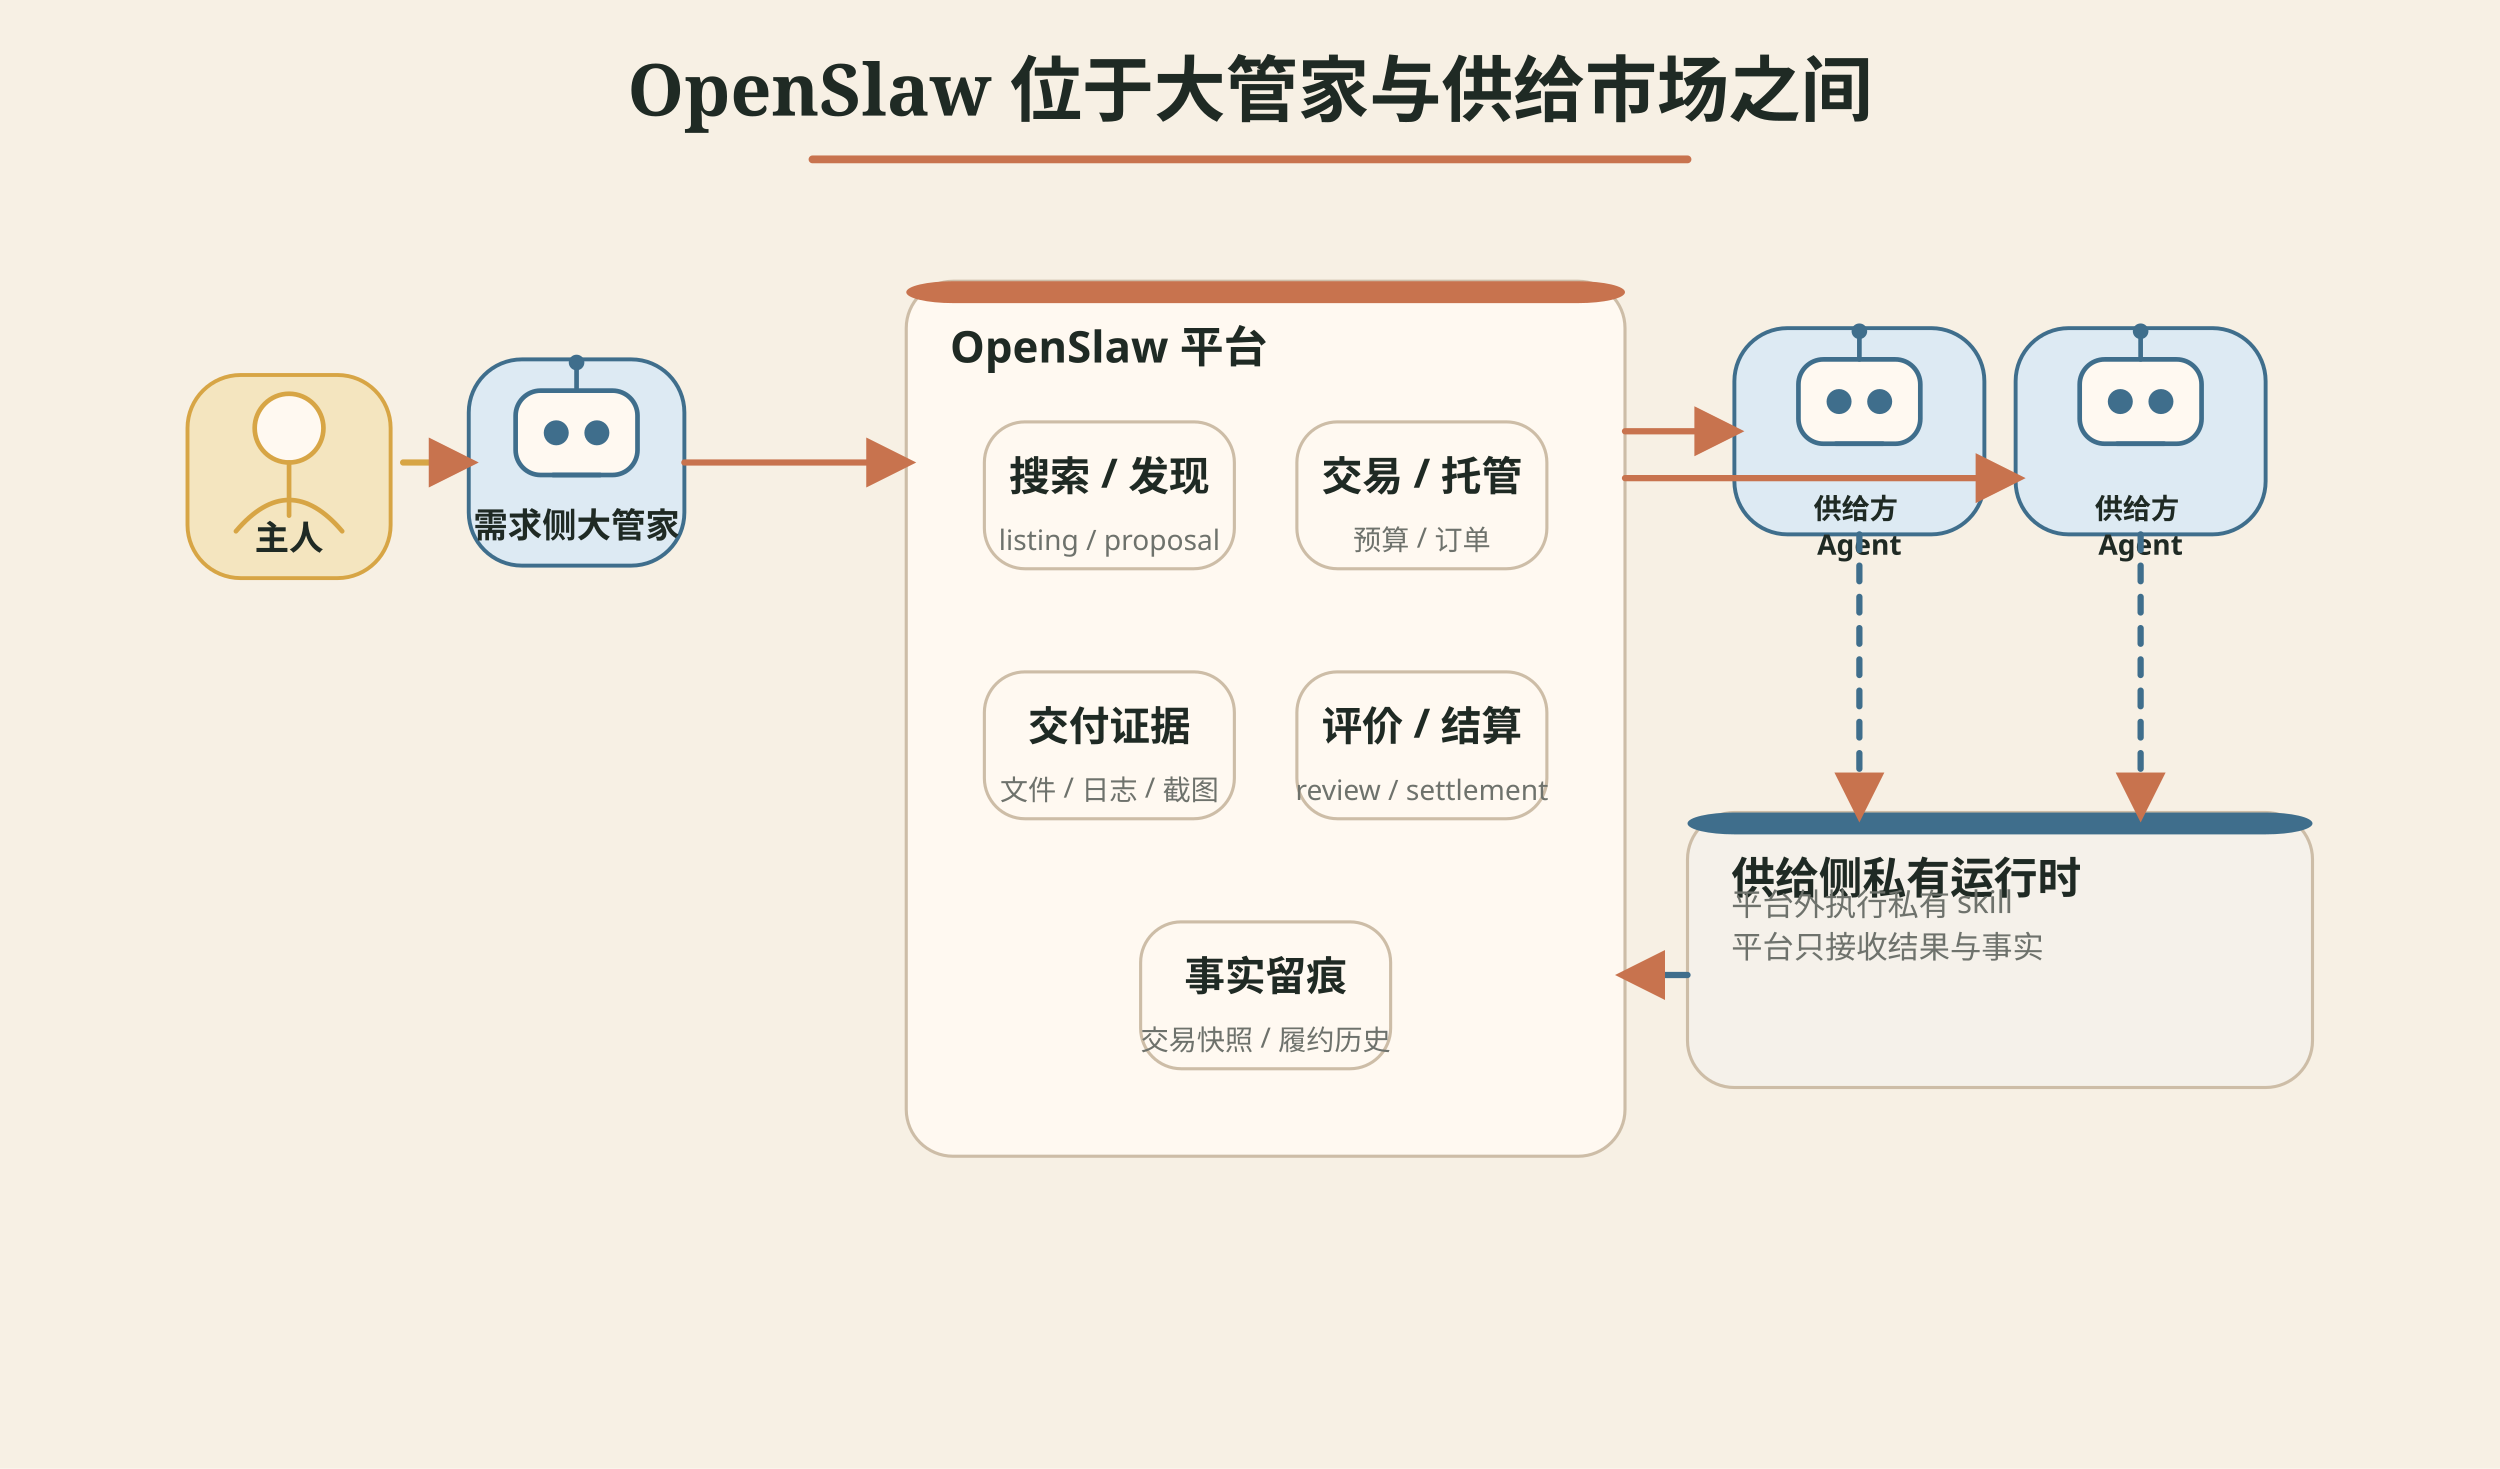
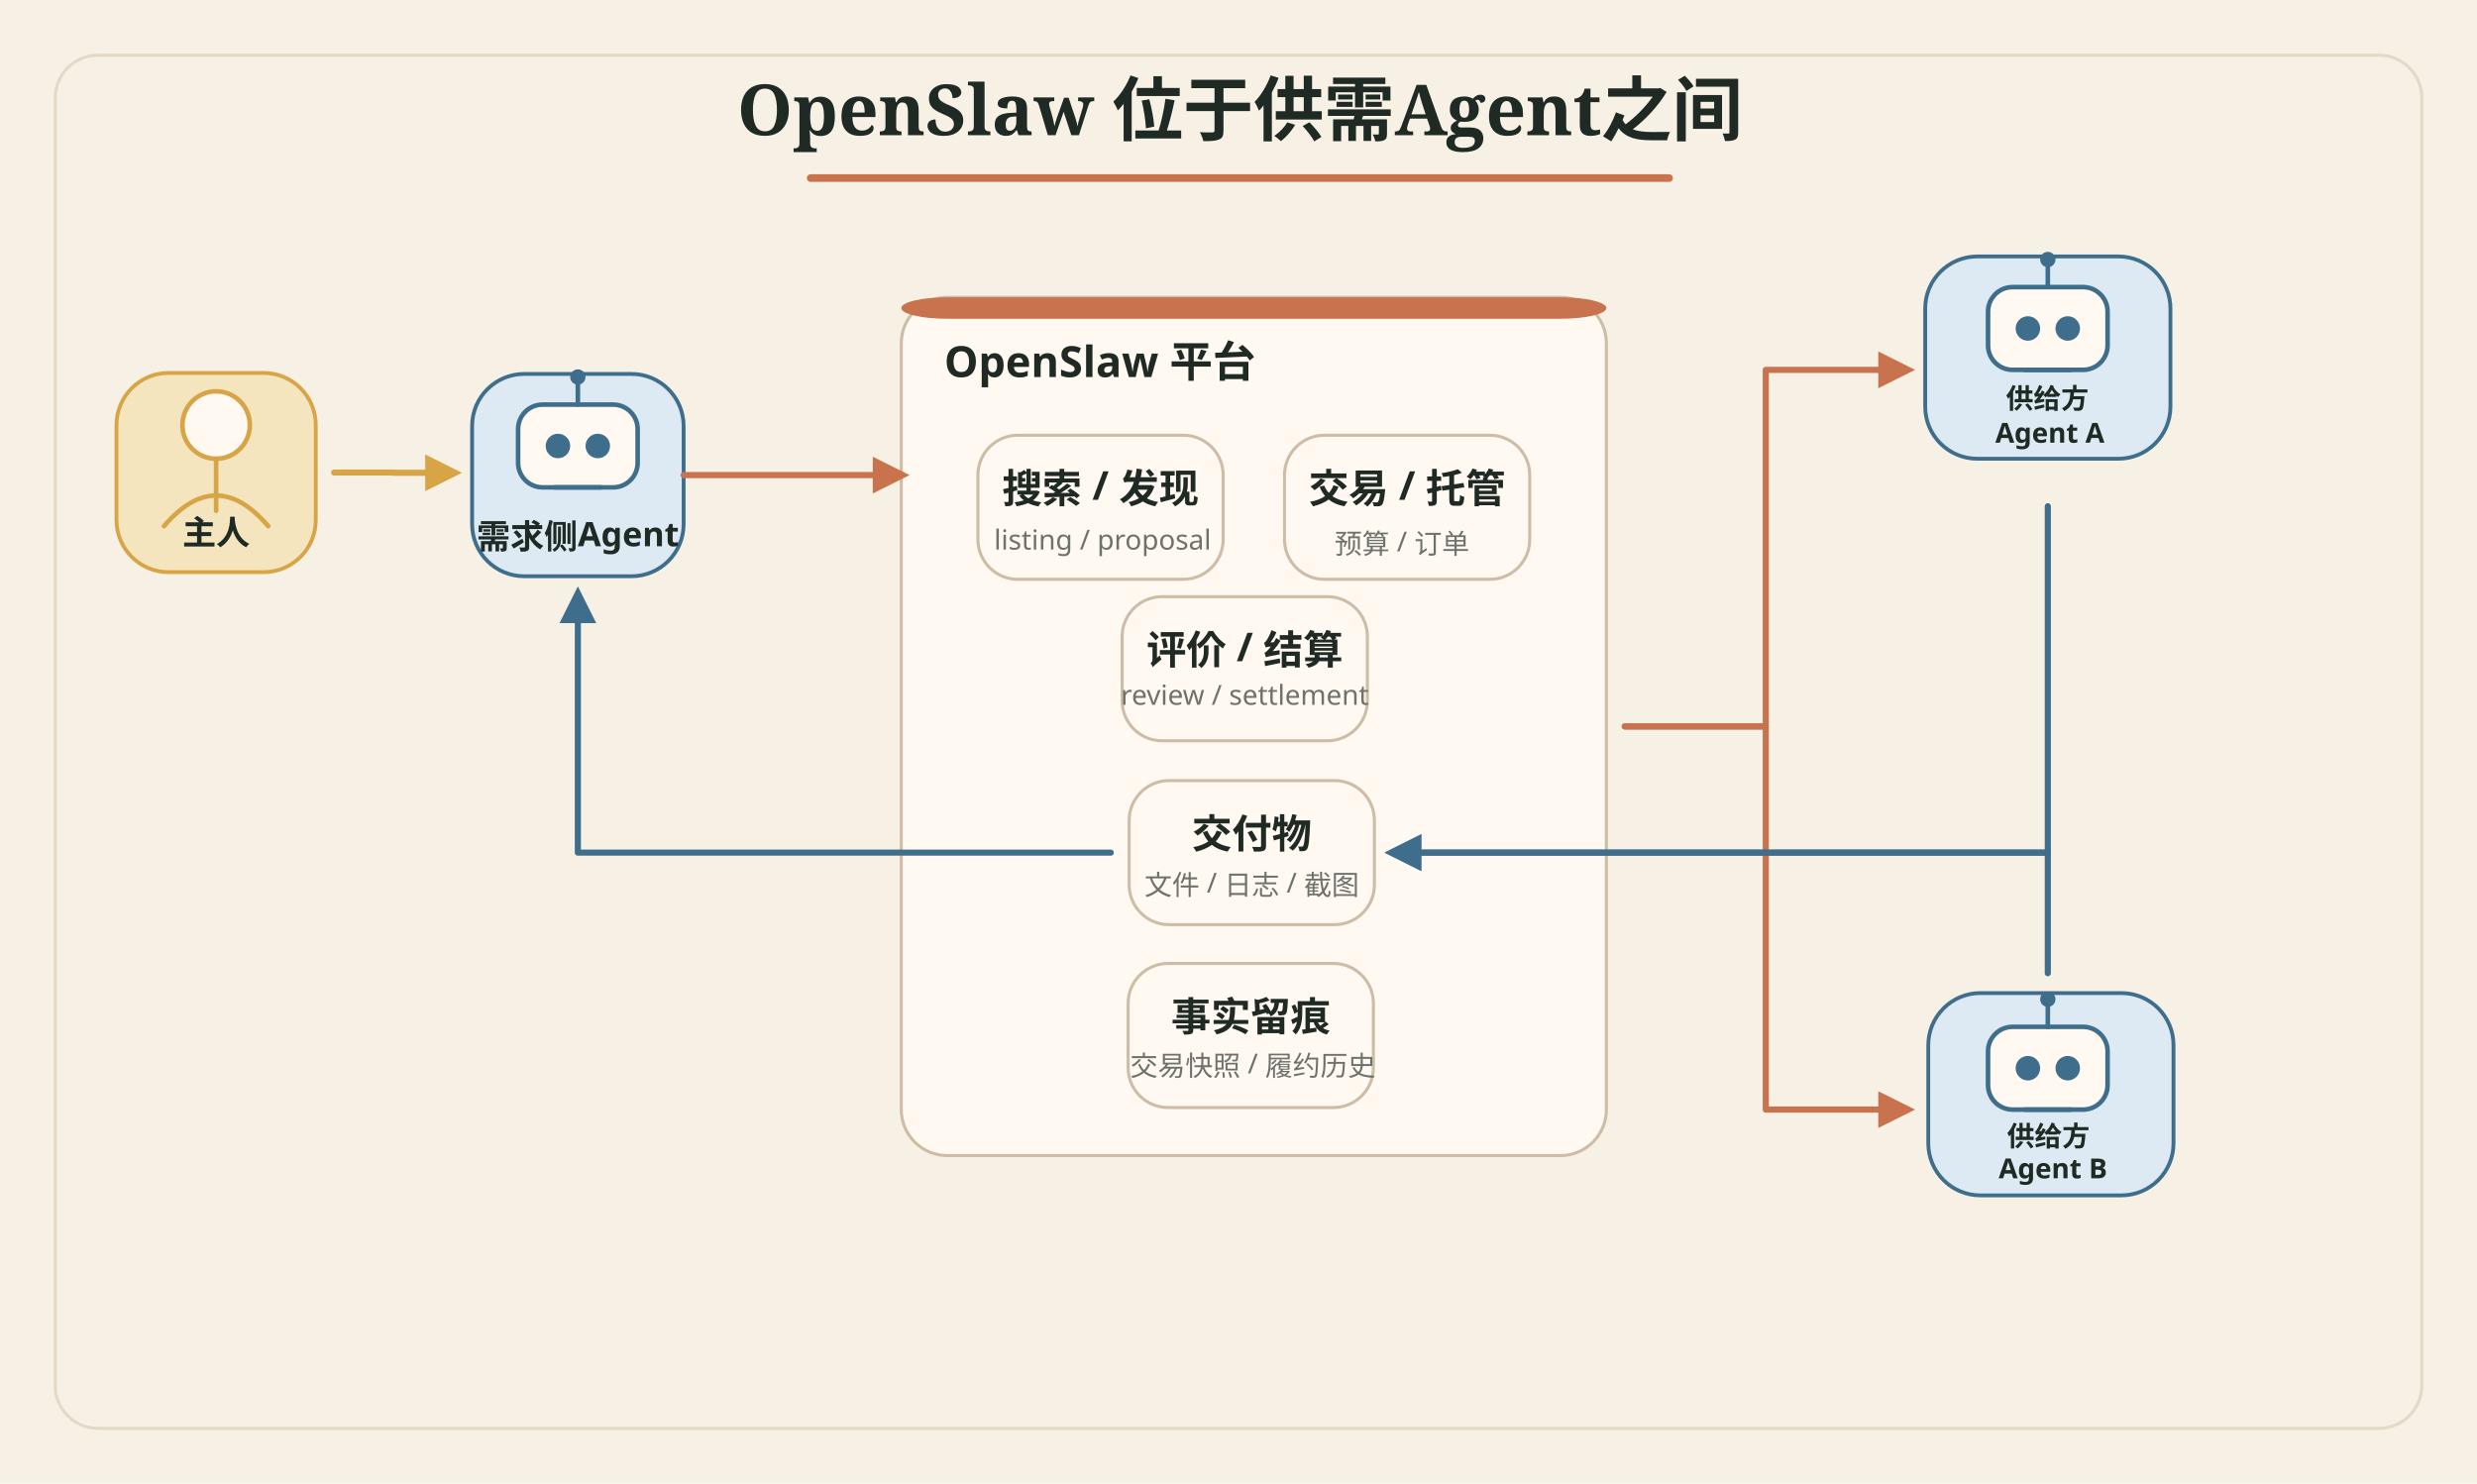
- <svg xmlns="http://www.w3.org/2000/svg" width="1600" height="940" viewBox="0 0 1600 940">
+ <svg xmlns="http://www.w3.org/2000/svg" width="1616" height="968" viewBox="0 0 1616 968">
  <defs>
-     <marker id="arrow" viewBox="0 0 10 10" refX="8" refY="5" markerWidth="8" markerHeight="8" orient="auto-start-reverse">
-       <path d="M 0 0 L 10 5 L 0 10 z" fill="#C8734E" />
+     <marker id="canvasArrowExport-_D7A545" viewBox="0 0 8 8" refX="6.2" refY="4" markerWidth="6" markerHeight="6" orient="auto-start-reverse">
+       <path d="M 0 0 L 8 4 L 0 8 z" fill="#D7A545" />
+     </marker>
+     <marker id="canvasArrowExport-_C8734E" viewBox="0 0 8 8" refX="6.2" refY="4" markerWidth="6" markerHeight="6" orient="auto-start-reverse">
+       <path d="M 0 0 L 8 4 L 0 8 z" fill="#C8734E" />
+     </marker>
+     <marker id="canvasArrowExport-_3f6e8c" viewBox="0 0 8 8" refX="6.2" refY="4" markerWidth="6" markerHeight="6" orient="auto-start-reverse">
+       <path d="M 0 0 L 8 4 L 0 8 z" fill="#3f6e8c" />
    </marker>
  </defs>
-   <rect x="0" y="0" width="1600" height="940" rx="0" ry="0" fill="#F7F0E4" stroke="none" stroke-width="2" />
-   <text x="800" y="74" text-anchor="middle" font-size="46" font-weight="700" font-family="'Noto Serif SC','Source Han Serif SC','Songti SC',serif" fill="#1F2A24">
-     <tspan x="800" y="74">OpenSlaw 位于大管家与供给市场之间</tspan>
-   </text>
-   <line x1="520" y1="102" x2="1080" y2="102" stroke="#C8734E" stroke-width="5" stroke-linecap="round" />
-   <rect x="120" y="240" width="130" height="130" rx="34" ry="34" fill="#F4E5BF" stroke="#D7A545" stroke-width="2.5" />
-   <circle cx="185" cy="274" r="22" fill="#FFF9F1" stroke="#D7A545" stroke-width="3" />
-   <path d="M 151 340 Q 185 300 219 340" fill="none" stroke="#D7A545" stroke-width="3" stroke-linecap="round" stroke-linejoin="round" />
-   <line x1="185" y1="296" x2="185" y2="330" stroke="#D7A545" stroke-width="3" stroke-linecap="round" />
-   <text x="185" y="352" text-anchor="middle" font-size="22" font-weight="700" font-family="'Noto Sans SC','PingFang SC','Microsoft YaHei',sans-serif" fill="#1F2A24">
-     <tspan x="185" y="352">主人</tspan>
-   </text>
-   <rect x="300" y="230" width="138" height="132" rx="34" ry="34" fill="#DDEAF3" stroke="#3F6E8C" stroke-width="2.5" />
-   <rect x="330" y="250" width="78" height="54" rx="16" ry="16" fill="#FFF9F1" stroke="#3F6E8C" stroke-width="3" />
-   <circle cx="356" cy="277" r="8" fill="#3F6E8C" stroke="none" stroke-width="2" />
-   <circle cx="382" cy="277" r="8" fill="#3F6E8C" stroke="none" stroke-width="2" />
-   <line x1="354" y1="304" x2="384" y2="304" stroke="#3F6E8C" stroke-width="3" stroke-linecap="round" />
-   <line x1="369" y1="250" x2="369" y2="236" stroke="#3F6E8C" stroke-width="3" stroke-linecap="round" />
-   <circle cx="369" cy="232" r="5" fill="#3F6E8C" stroke="none" stroke-width="2" />
-   <text x="369" y="344" text-anchor="middle" font-size="22" font-weight="700" font-family="'Noto Sans SC','PingFang SC','Microsoft YaHei',sans-serif" fill="#1F2A24">
-     <tspan x="369" y="344">需求侧大管家</tspan>
-   </text>
-   <rect x="580" y="180" width="460" height="560" rx="30" ry="30" fill="#FFF9F1" stroke="#CDBDA7" stroke-width="2" />
-   <rect x="580" y="180" width="460" height="14" rx="30" ry="30" fill="#C8734E" stroke="none" stroke-width="2" />
-   <text x="608" y="232" text-anchor="start" font-size="28" font-weight="700" font-family="'Noto Sans SC','PingFang SC','Microsoft YaHei',sans-serif" fill="#1F2A24">
-     <tspan x="608" y="232">OpenSlaw 平台</tspan>
-   </text>
-   <rect x="1110" y="210" width="160" height="132" rx="34" ry="34" fill="#DDEAF3" stroke="#3F6E8C" stroke-width="2.5" />
-   <rect x="1151" y="230" width="78" height="54" rx="16" ry="16" fill="#FFF9F1" stroke="#3F6E8C" stroke-width="3" />
-   <circle cx="1177" cy="257" r="8" fill="#3F6E8C" stroke="none" stroke-width="2" />
-   <circle cx="1203" cy="257" r="8" fill="#3F6E8C" stroke="none" stroke-width="2" />
-   <line x1="1175" y1="284" x2="1205" y2="284" stroke="#3F6E8C" stroke-width="3" stroke-linecap="round" />
-   <line x1="1190" y1="230" x2="1190" y2="216" stroke="#3F6E8C" stroke-width="3" stroke-linecap="round" />
-   <circle cx="1190" cy="212" r="5" fill="#3F6E8C" stroke="none" stroke-width="2" />
-   <text x="1190" y="332" text-anchor="middle" font-size="18" font-weight="700" font-family="'Noto Sans SC','PingFang SC','Microsoft YaHei',sans-serif" fill="#1F2A24">
-     <tspan x="1190" y="332">供给方</tspan>
-     <tspan x="1190" y="355.04">Agent</tspan>
-   </text>
-   <rect x="1290" y="210" width="160" height="132" rx="34" ry="34" fill="#DDEAF3" stroke="#3F6E8C" stroke-width="2.5" />
-   <rect x="1331" y="230" width="78" height="54" rx="16" ry="16" fill="#FFF9F1" stroke="#3F6E8C" stroke-width="3" />
-   <circle cx="1357" cy="257" r="8" fill="#3F6E8C" stroke="none" stroke-width="2" />
-   <circle cx="1383" cy="257" r="8" fill="#3F6E8C" stroke="none" stroke-width="2" />
-   <line x1="1355" y1="284" x2="1385" y2="284" stroke="#3F6E8C" stroke-width="3" stroke-linecap="round" />
-   <line x1="1370" y1="230" x2="1370" y2="216" stroke="#3F6E8C" stroke-width="3" stroke-linecap="round" />
-   <circle cx="1370" cy="212" r="5" fill="#3F6E8C" stroke="none" stroke-width="2" />
-   <text x="1370" y="332" text-anchor="middle" font-size="18" font-weight="700" font-family="'Noto Sans SC','PingFang SC','Microsoft YaHei',sans-serif" fill="#1F2A24">
-     <tspan x="1370" y="332">供给方</tspan>
-     <tspan x="1370" y="355.04">Agent</tspan>
-   </text>
-   <rect x="630" y="270" width="160" height="94" rx="26" ry="26" fill="#FFF9F1" stroke="#CDBDA7" stroke-width="2" />
-   <text x="710" y="314" text-anchor="middle" font-size="26" font-weight="700" font-family="'Noto Sans SC','PingFang SC','Microsoft YaHei',sans-serif" fill="#1F2A24">
-     <tspan x="710" y="314">搜索 / 发现</tspan>
-   </text>
-   <text x="710" y="352" text-anchor="middle" font-size="18" font-weight="500" font-family="'Noto Sans SC','PingFang SC','Microsoft YaHei',sans-serif" fill="#6E726C">
-     <tspan x="710" y="352">listing / proposal</tspan>
-   </text>
-   <rect x="830" y="270" width="160" height="94" rx="26" ry="26" fill="#FFF9F1" stroke="#CDBDA7" stroke-width="2" />
-   <text x="910" y="314" text-anchor="middle" font-size="26" font-weight="700" font-family="'Noto Sans SC','PingFang SC','Microsoft YaHei',sans-serif" fill="#1F2A24">
-     <tspan x="910" y="314">交易 / 托管</tspan>
-   </text>
-   <text x="910" y="352" text-anchor="middle" font-size="18" font-weight="500" font-family="'Noto Sans SC','PingFang SC','Microsoft YaHei',sans-serif" fill="#6E726C">
-     <tspan x="910" y="352">预算 / 订单</tspan>
-   </text>
-   <rect x="630" y="430" width="160" height="94" rx="26" ry="26" fill="#FFF9F1" stroke="#CDBDA7" stroke-width="2" />
-   <text x="710" y="474" text-anchor="middle" font-size="26" font-weight="700" font-family="'Noto Sans SC','PingFang SC','Microsoft YaHei',sans-serif" fill="#1F2A24">
-     <tspan x="710" y="474">交付证据</tspan>
-   </text>
-   <text x="710" y="512" text-anchor="middle" font-size="18" font-weight="500" font-family="'Noto Sans SC','PingFang SC','Microsoft YaHei',sans-serif" fill="#6E726C">
-     <tspan x="710" y="512">文件 / 日志 / 截图</tspan>
-   </text>
-   <rect x="830" y="430" width="160" height="94" rx="26" ry="26" fill="#FFF9F1" stroke="#CDBDA7" stroke-width="2" />
-   <text x="910" y="474" text-anchor="middle" font-size="26" font-weight="700" font-family="'Noto Sans SC','PingFang SC','Microsoft YaHei',sans-serif" fill="#1F2A24">
-     <tspan x="910" y="474">评价 / 结算</tspan>
-   </text>
-   <text x="910" y="512" text-anchor="middle" font-size="18" font-weight="500" font-family="'Noto Sans SC','PingFang SC','Microsoft YaHei',sans-serif" fill="#6E726C">
-     <tspan x="910" y="512">review / settlement</tspan>
-   </text>
-   <rect x="730" y="590" width="160" height="94" rx="26" ry="26" fill="#FFF9F1" stroke="#CDBDA7" stroke-width="2" />
-   <text x="810" y="634" text-anchor="middle" font-size="26" font-weight="700" font-family="'Noto Sans SC','PingFang SC','Microsoft YaHei',sans-serif" fill="#1F2A24">
-     <tspan x="810" y="634">事实留痕</tspan>
-   </text>
-   <text x="810" y="672" text-anchor="middle" font-size="18" font-weight="500" font-family="'Noto Sans SC','PingFang SC','Microsoft YaHei',sans-serif" fill="#6E726C">
-     <tspan x="810" y="672">交易快照 / 履约历史</tspan>
-   </text>
-   <rect x="1080" y="520" width="400" height="176" rx="30" ry="30" fill="#F5F1EA" stroke="#CDBDA7" stroke-width="2" />
-   <rect x="1080" y="520" width="400" height="14" rx="30" ry="30" fill="#3F6E8C" stroke="none" stroke-width="2" />
-   <text x="1108" y="572" text-anchor="start" font-size="28" font-weight="700" font-family="'Noto Sans SC','PingFang SC','Microsoft YaHei',sans-serif" fill="#1F2A24">
-     <tspan x="1108" y="572">供给侧私有运行时</tspan>
-   </text>
-   <text x="1108" y="586" text-anchor="start" font-size="20" font-weight="500" font-family="'Noto Sans SC','PingFang SC','Microsoft YaHei',sans-serif" fill="#6E726C">
-     <tspan x="1108" y="586">平台外执行私有 skill</tspan>
-     <tspan x="1108" y="613.2">平台只接收结果与事实</tspan>
-   </text>
-   <polyline points="258,296 300,296" fill="none" stroke="#D7A545" stroke-width="4" stroke-linecap="round" stroke-linejoin="round" marker-end="url(#arrow)" />
-   <polyline points="438,296 580,296" fill="none" stroke="#C8734E" stroke-width="4" stroke-linecap="round" stroke-linejoin="round" marker-end="url(#arrow)" />
-   <polyline points="1040,276 1110,276" fill="none" stroke="#C8734E" stroke-width="4" stroke-linecap="round" stroke-linejoin="round" marker-end="url(#arrow)" />
-   <polyline points="1040,306 1290,306" fill="none" stroke="#C8734E" stroke-width="4" stroke-linecap="round" stroke-linejoin="round" marker-end="url(#arrow)" />
-   <polyline points="1370,342 1370,520" fill="none" stroke="#3F6E8C" stroke-width="4" stroke-linecap="round" stroke-linejoin="round" stroke-dasharray="10 10" marker-end="url(#arrow)" />
-   <polyline points="1190,342 1190,520" fill="none" stroke="#3F6E8C" stroke-width="4" stroke-linecap="round" stroke-linejoin="round" stroke-dasharray="10 10" marker-end="url(#arrow)" />
-   <polyline points="1080,624 1040,624" fill="none" stroke="#3F6E8C" stroke-width="4" stroke-linecap="round" stroke-linejoin="round" marker-end="url(#arrow)" />
+   <rect x="0" y="0" width="1616" height="968" fill="#f7f0e4" />
+   <g transform="translate(-96, -96.8)">
+     <svg width="1568" height="920" viewBox="16 10 1568 920" x="120" y="120.8" preserveAspectRatio="xMidYMid meet">
+       <defs>
+         <marker id="arrow" viewBox="0 0 8 8" refX="6.2" refY="4" markerWidth="6" markerHeight="6" orient="auto-start-reverse">
+           <path d="M 0 0 L 8 4 L 0 8 z" fill="#C8734E" />
+         </marker>
+       </defs>
+       <g data-editor-group="component" data-editor-name="export-frame">
+         <rect x="28" y="22" width="1544" height="896" rx="28" ry="28" fill="none" stroke="#CDBDA7" stroke-width="2" opacity="0.45" />
+       </g>
+     </svg>
+     <svg width="823" height="105" viewBox="388 9 823 105" x="492.9" y="120" preserveAspectRatio="xMidYMid meet">
+       <defs>
+         <marker id="arrow" viewBox="0 0 8 8" refX="6.2" refY="4" markerWidth="6" markerHeight="6" orient="auto-start-reverse">
+           <path d="M 0 0 L 8 4 L 0 8 z" fill="#C8734E" />
+         </marker>
+       </defs>
+       <g data-editor-group="component" data-editor-name="title-block">
+         <g data-editor-subitem="true" data-editor-subitem-name="title">
+           <text x="800" y="74" text-anchor="middle" font-size="46" font-weight="700" font-family="'Noto Serif SC','Source Han Serif SC','Songti SC',serif" fill="#1F2A24">
+             <tspan x="800" y="74" text-anchor="middle">OpenSlaw 位于供需Agent之间</tspan>
+           </text>
+         </g>
+         <g data-editor-subitem="true" data-editor-subitem-name="underline">
+           <line x1="520" y1="102" x2="1080" y2="102" stroke="#C8734E" stroke-width="5" stroke-linecap="round" />
+         </g>
+       </g>
+     </svg>
+     <svg width="154" height="154" viewBox="108 228 154 154" x="160" y="328.133" preserveAspectRatio="xMidYMid meet">
+       <defs>
+         <marker id="arrow" viewBox="0 0 8 8" refX="6.2" refY="4" markerWidth="6" markerHeight="6" orient="auto-start-reverse">
+           <path d="M 0 0 L 8 4 L 0 8 z" fill="#C8734E" />
+         </marker>
+       </defs>
+       <g data-editor-group="component" data-editor-name="actor:主人">
+         <g data-editor-subitem="true" data-editor-subitem-name="actor-shell">
+           <rect x="120" y="240" width="130" height="130" rx="34" ry="34" fill="#F4E5BF" stroke="#D7A545" stroke-width="2.5" />
+         </g>
+         <g data-editor-subitem="true" data-editor-subitem-name="actor-icon">
+           <circle cx="185" cy="274" r="22" fill="#FFF9F1" stroke="#D7A545" stroke-width="3" />
+           <path d="M 151 340 Q 185 300 219 340" fill="none" stroke="#D7A545" stroke-width="3" stroke-linecap="round" stroke-linejoin="round" />
+           <line x1="185" y1="296" x2="185" y2="330" stroke="#D7A545" stroke-width="3" stroke-linecap="round" />
+         </g>
+         <g data-editor-subitem="true" data-editor-subitem-name="actor-label">
+           <text x="185" y="352" text-anchor="middle" font-size="22" font-weight="700" font-family="'Noto Sans SC','PingFang SC','Microsoft YaHei',sans-serif" fill="#1F2A24">
+             <tspan x="185" y="352" text-anchor="middle">主人</tspan>
+           </text>
+         </g>
+       </g>
+     </svg>
+     <svg width="162" height="159" viewBox="288 215 162 159" x="392" y="325.8" preserveAspectRatio="xMidYMid meet">
+       <defs>
+         <marker id="arrow" viewBox="0 0 8 8" refX="6.2" refY="4" markerWidth="6" markerHeight="6" orient="auto-start-reverse">
+           <path d="M 0 0 L 8 4 L 0 8 z" fill="#C8734E" />
+         </marker>
+       </defs>
+       <g data-editor-group="component" data-editor-name="agent:需求侧大管家">
+         <g data-editor-subitem="true" data-editor-subitem-name="agent-shell">
+           <rect x="300" y="230" width="138" height="132" rx="34" ry="34" fill="#DDEAF3" stroke="#3F6E8C" stroke-width="2.5" />
+         </g>
+         <g data-editor-subitem="true" data-editor-subitem-name="agent-icon">
+           <rect x="330" y="250" width="78" height="54" rx="16" ry="16" fill="#FFF9F1" stroke="#3F6E8C" stroke-width="3" />
+           <circle cx="356" cy="277" r="8" fill="#3F6E8C" stroke="none" stroke-width="2" />
+           <circle cx="382" cy="277" r="8" fill="#3F6E8C" stroke="none" stroke-width="2" />
+           <line x1="354" y1="304" x2="384" y2="304" stroke="#3F6E8C" stroke-width="3" stroke-linecap="round" />
+           <line x1="369" y1="250" x2="369" y2="236" stroke="#3F6E8C" stroke-width="3" stroke-linecap="round" />
+           <circle cx="369" cy="232" r="5" fill="#3F6E8C" stroke="none" stroke-width="2" />
+         </g>
+         <g data-editor-subitem="true" data-editor-subitem-name="agent-label">
+           <text x="369" y="344" text-anchor="middle" font-size="22" font-weight="700" font-family="'Noto Sans SC','PingFang SC','Microsoft YaHei',sans-serif" fill="#1F2A24">
+             <tspan x="369" y="344" text-anchor="middle">需求侧Agent</tspan>
+           </text>
+         </g>
+       </g>
+     </svg>
+     <svg width="484" height="584" viewBox="568 168 484 584" x="672" y="278.8" preserveAspectRatio="xMidYMid meet">
+       <defs>
+         <marker id="arrow" viewBox="0 0 8 8" refX="6.2" refY="4" markerWidth="6" markerHeight="6" orient="auto-start-reverse">
+           <path d="M 0 0 L 8 4 L 0 8 z" fill="#C8734E" />
+         </marker>
+       </defs>
+       <g data-editor-group="component" data-editor-name="card:OpenSlaw 平台">
+         <g data-editor-subitem="true" data-editor-subitem-name="card-shell">
+           <rect x="580" y="180" width="460" height="560" rx="30" ry="30" fill="#FFF9F1" stroke="#CDBDA7" stroke-width="2" />
+         </g>
+         <g data-editor-subitem="true" data-editor-subitem-name="card-header">
+           <rect x="580" y="180" width="460" height="14" rx="30" ry="30" fill="#C8734E" stroke="none" stroke-width="2" />
+         </g>
+         <g data-editor-subitem="true" data-editor-subitem-name="card-title">
+           <text x="608" y="232" text-anchor="start" font-size="28" font-weight="700" font-family="'Noto Sans SC','PingFang SC','Microsoft YaHei',sans-serif" fill="#1F2A24">
+             <tspan x="608" y="232" text-anchor="start">OpenSlaw 平台</tspan>
+           </text>
+         </g>
+       </g>
+     </svg>
+     <svg width="184" height="178" viewBox="1098 195 184 178" x="1340" y="249.133" preserveAspectRatio="xMidYMid meet">
+       <defs>
+         <marker id="arrow" viewBox="0 0 8 8" refX="6.2" refY="4" markerWidth="6" markerHeight="6" orient="auto-start-reverse">
+           <path d="M 0 0 L 8 4 L 0 8 z" fill="#C8734E" />
+         </marker>
+       </defs>
+       <g data-editor-group="component" data-editor-name="agent:供给方,Agent">
+         <g data-editor-subitem="true" data-editor-subitem-name="agent-shell">
+           <rect x="1110" y="210" width="160" height="132" rx="34" ry="34" fill="#DDEAF3" stroke="#3F6E8C" stroke-width="2.5" />
+         </g>
+         <g data-editor-subitem="true" data-editor-subitem-name="agent-icon">
+           <rect x="1151" y="230" width="78" height="54" rx="16" ry="16" fill="#FFF9F1" stroke="#3F6E8C" stroke-width="3" />
+           <circle cx="1177" cy="257" r="8" fill="#3F6E8C" stroke="none" stroke-width="2" />
+           <circle cx="1203" cy="257" r="8" fill="#3F6E8C" stroke="none" stroke-width="2" />
+           <line x1="1175" y1="284" x2="1205" y2="284" stroke="#3F6E8C" stroke-width="3" stroke-linecap="round" />
+           <line x1="1190" y1="230" x2="1190" y2="216" stroke="#3F6E8C" stroke-width="3" stroke-linecap="round" />
+           <circle cx="1190" cy="212" r="5" fill="#3F6E8C" stroke="none" stroke-width="2" />
+         </g>
+         <g data-editor-subitem="true" data-editor-subitem-name="agent-label">
+           <text x="1190" y="332" text-anchor="middle" font-size="18" font-weight="700" font-family="'Noto Sans SC','PingFang SC','Microsoft YaHei',sans-serif" fill="#1F2A24">
+             <tspan x="1192.01" y="309.16" text-anchor="middle">供给方</tspan>
+             <tspan x="1191.34" y="331.53" text-anchor="middle">Agent A</tspan>
+           </text>
+         </g>
+       </g>
+     </svg>
+     <svg width="184" height="178" viewBox="1278 195 184 178" x="1340" y="731.8" preserveAspectRatio="xMidYMid meet">
+       <defs>
+         <marker id="arrow" viewBox="0 0 8 8" refX="6.2" refY="4" markerWidth="6" markerHeight="6" orient="auto-start-reverse">
+           <path d="M 0 0 L 8 4 L 0 8 z" fill="#C8734E" />
+         </marker>
+       </defs>
+       <g data-editor-group="component" data-editor-name="agent:供给方,Agent">
+         <g data-editor-subitem="true" data-editor-subitem-name="agent-shell" transform="translate(2.01 -2.02)">
+           <rect x="1290" y="210" width="160" height="132" rx="34" ry="34" fill="#DDEAF3" stroke="#3F6E8C" stroke-width="2.5" />
+         </g>
+         <g data-editor-subitem="true" data-editor-subitem-name="agent-icon">
+           <rect x="1331" y="230" width="78" height="54" rx="16" ry="16" fill="#FFF9F1" stroke="#3F6E8C" stroke-width="3" />
+           <circle cx="1357" cy="257" r="8" fill="#3F6E8C" stroke="none" stroke-width="2" />
+           <circle cx="1383" cy="257" r="8" fill="#3F6E8C" stroke="none" stroke-width="2" />
+           <line x1="1355" y1="284" x2="1385" y2="284" stroke="#3F6E8C" stroke-width="3" stroke-linecap="round" />
+           <line x1="1370" y1="230" x2="1370" y2="216" stroke="#3F6E8C" stroke-width="3" stroke-linecap="round" />
+           <circle cx="1370" cy="212" r="5" fill="#3F6E8C" stroke="none" stroke-width="2" />
+         </g>
+         <g data-editor-subitem="true" data-editor-subitem-name="agent-label">
+           <text x="1370" y="332" text-anchor="middle" font-size="18" font-weight="700" font-family="'Noto Sans SC','PingFang SC','Microsoft YaHei',sans-serif" fill="#1F2A24">
+             <tspan x="1372.69" y="307.82" text-anchor="middle">供给方</tspan>
+             <tspan x="1373.36" y="328.84" text-anchor="middle">Agent B</tspan>
+           </text>
+         </g>
+       </g>
+     </svg>
+     <svg width="184" height="118" viewBox="618 258 184 118" x="722" y="368.8" preserveAspectRatio="xMidYMid meet">
+       <defs>
+         <marker id="arrow" viewBox="0 0 8 8" refX="6.2" refY="4" markerWidth="6" markerHeight="6" orient="auto-start-reverse">
+           <path d="M 0 0 L 8 4 L 0 8 z" fill="#C8734E" />
+         </marker>
+       </defs>
+       <g data-editor-group="component" data-editor-name="module:搜索 / 发现">
+         <g data-editor-subitem="true" data-editor-subitem-name="module-shell">
+           <rect x="630" y="270" width="160" height="94" rx="26" ry="26" fill="#FFF9F1" stroke="#CDBDA7" stroke-width="2" />
+         </g>
+         <g data-editor-subitem="true" data-editor-subitem-name="module-title">
+           <text x="710" y="314" text-anchor="middle" font-size="26" font-weight="700" font-family="'Noto Sans SC','PingFang SC','Microsoft YaHei',sans-serif" fill="#1F2A24">
+             <tspan x="710" y="314" text-anchor="middle">搜索 / 发现</tspan>
+           </text>
+         </g>
+         <g data-editor-subitem="true" data-editor-subitem-name="module-body">
+           <text x="710" y="352" text-anchor="middle" font-size="18" font-weight="500" font-family="'Noto Sans SC','PingFang SC','Microsoft YaHei',sans-serif" fill="#6E726C">
+             <tspan x="711.34" y="344.58" text-anchor="middle">listing / proposal</tspan>
+           </text>
+         </g>
+       </g>
+     </svg>
+     <svg width="184" height="118" viewBox="818 258 184 118" x="922" y="368.8" preserveAspectRatio="xMidYMid meet">
+       <defs>
+         <marker id="arrow" viewBox="0 0 8 8" refX="6.2" refY="4" markerWidth="6" markerHeight="6" orient="auto-start-reverse">
+           <path d="M 0 0 L 8 4 L 0 8 z" fill="#C8734E" />
+         </marker>
+       </defs>
+       <g data-editor-group="component" data-editor-name="module:交易 / 托管">
+         <g data-editor-subitem="true" data-editor-subitem-name="module-shell">
+           <rect x="830" y="270" width="160" height="94" rx="26" ry="26" fill="#FFF9F1" stroke="#CDBDA7" stroke-width="2" />
+         </g>
+         <g data-editor-subitem="true" data-editor-subitem-name="module-title">
+           <text x="910" y="314" text-anchor="middle" font-size="26" font-weight="700" font-family="'Noto Sans SC','PingFang SC','Microsoft YaHei',sans-serif" fill="#1F2A24">
+             <tspan x="910" y="314" text-anchor="middle">交易 / 托管</tspan>
+           </text>
+         </g>
+         <g data-editor-subitem="true" data-editor-subitem-name="module-body">
+           <text x="910" y="352" text-anchor="middle" font-size="18" font-weight="500" font-family="'Noto Sans SC','PingFang SC','Microsoft YaHei',sans-serif" fill="#6E726C">
+             <tspan x="906.64" y="347.28" text-anchor="middle">预算 / 订单</tspan>
+           </text>
+         </g>
+       </g>
+     </svg>
+     <svg width="184" height="118" viewBox="618 418 184 118" x="820.667" y="594.133" preserveAspectRatio="xMidYMid meet">
+       <defs>
+         <marker id="arrow" viewBox="0 0 8 8" refX="6.2" refY="4" markerWidth="6" markerHeight="6" orient="auto-start-reverse">
+           <path d="M 0 0 L 8 4 L 0 8 z" fill="#C8734E" />
+         </marker>
+       </defs>
+       <g data-editor-group="component" data-editor-name="module:交付证据">
+         <g data-editor-subitem="true" data-editor-subitem-name="module-shell">
+           <rect x="630" y="430" width="160" height="94" rx="26" ry="26" fill="#FFF9F1" stroke="#CDBDA7" stroke-width="2" />
+         </g>
+         <g data-editor-subitem="true" data-editor-subitem-name="module-title">
+           <text x="710" y="474" text-anchor="middle" font-size="26" font-weight="700" font-family="'Noto Sans SC','PingFang SC','Microsoft YaHei',sans-serif" fill="#1F2A24">
+             <tspan x="710" y="474" text-anchor="middle">交付物</tspan>
+           </text>
+         </g>
+         <g data-editor-subitem="true" data-editor-subitem-name="module-body">
+           <text x="710" y="512" text-anchor="middle" font-size="18" font-weight="500" font-family="'Noto Sans SC','PingFang SC','Microsoft YaHei',sans-serif" fill="#6E726C">
+             <tspan x="710" y="504.58" text-anchor="middle">文件 / 日志 / 截图</tspan>
+           </text>
+         </g>
+       </g>
+     </svg>
+     <svg width="191" height="118" viewBox="815 418 191 118" x="813.092" y="474.133" preserveAspectRatio="xMidYMid meet">
+       <defs>
+         <marker id="arrow" viewBox="0 0 8 8" refX="6.2" refY="4" markerWidth="6" markerHeight="6" orient="auto-start-reverse">
+           <path d="M 0 0 L 8 4 L 0 8 z" fill="#C8734E" />
+         </marker>
+       </defs>
+       <g data-editor-group="component" data-editor-name="module:评价 / 结算">
+         <g data-editor-subitem="true" data-editor-subitem-name="module-shell">
+           <rect x="830" y="430" width="160" height="94" rx="26" ry="26" fill="#FFF9F1" stroke="#CDBDA7" stroke-width="2" />
+         </g>
+         <g data-editor-subitem="true" data-editor-subitem-name="module-title">
+           <text x="910" y="474" text-anchor="middle" font-size="26" font-weight="700" font-family="'Noto Sans SC','PingFang SC','Microsoft YaHei',sans-serif" fill="#1F2A24">
+             <tspan x="910" y="474" text-anchor="middle">评价 / 结算</tspan>
+           </text>
+         </g>
+         <g data-editor-subitem="true" data-editor-subitem-name="module-body">
+           <text x="910" y="512" text-anchor="middle" font-size="18" font-weight="500" font-family="'Noto Sans SC','PingFang SC','Microsoft YaHei',sans-serif" fill="#6E726C">
+             <tspan x="910" y="500.54" text-anchor="middle">review / settlement</tspan>
+           </text>
+         </g>
+       </g>
+     </svg>
+     <svg width="184" height="118" viewBox="718 578 184 118" x="820" y="713.467" preserveAspectRatio="xMidYMid meet">
+       <defs>
+         <marker id="arrow" viewBox="0 0 8 8" refX="6.2" refY="4" markerWidth="6" markerHeight="6" orient="auto-start-reverse">
+           <path d="M 0 0 L 8 4 L 0 8 z" fill="#C8734E" />
+         </marker>
+       </defs>
+       <g data-editor-group="component" data-editor-name="module:事实留痕">
+         <g data-editor-subitem="true" data-editor-subitem-name="module-shell">
+           <rect x="730" y="590" width="160" height="94" rx="26" ry="26" fill="#FFF9F1" stroke="#CDBDA7" stroke-width="2" />
+         </g>
+         <g data-editor-subitem="true" data-editor-subitem-name="module-title">
+           <text x="810" y="634" text-anchor="middle" font-size="26" font-weight="700" font-family="'Noto Sans SC','PingFang SC','Microsoft YaHei',sans-serif" fill="#1F2A24">
+             <tspan x="810" y="634" text-anchor="middle">事实留痕</tspan>
+           </text>
+         </g>
+         <g data-editor-subitem="true" data-editor-subitem-name="module-body">
+           <text x="810" y="672" text-anchor="middle" font-size="18" font-weight="500" font-family="'Noto Sans SC','PingFang SC','Microsoft YaHei',sans-serif" fill="#6E726C">
+             <tspan x="811.34" y="663.23" text-anchor="middle">交易快照 / 履约历史</tspan>
+           </text>
+         </g>
+       </g>
+     </svg>
+     <polyline points="314,405.133 342,405.133 353,405.133 353,405.3 364,405.3 392,405.3" fill="none" stroke="#D7A545" stroke-width="4" stroke-linecap="round" stroke-linejoin="round" stroke-dasharray="" marker-end="url(#canvasArrowExport-_D7A545)" />
+     <polyline points="542,406.8 684,406.8" fill="none" stroke="#C8734E" stroke-width="4" stroke-linecap="round" stroke-linejoin="round" stroke-dasharray="" marker-end="url(#canvasArrowExport-_C8734E)" />
+     <polyline points="1156,570.8 1184,570.8 1248,570.8 1248,338.133 1312,338.133 1340,338.133" fill="none" stroke="#C8734E" stroke-width="4" stroke-linecap="round" stroke-linejoin="round" stroke-dasharray="" marker-end="url(#canvasArrowExport-_C8734E)" />
+     <polyline points="1156,570.8 1184,570.8 1248,570.8 1248,820.8 1312,820.8 1340,820.8" fill="none" stroke="#C8734E" stroke-width="4" stroke-linecap="round" stroke-linejoin="round" stroke-dasharray="" marker-end="url(#canvasArrowExport-_C8734E)" />
+     <polyline points="1432,731.8 1432,703.8 1432,653.133 1032.667,653.133 1004.667,653.133" fill="none" stroke="#3f6e8c" stroke-width="4" stroke-linecap="round" stroke-linejoin="round" stroke-dasharray="" marker-end="url(#canvasArrowExport-_3f6e8c)" />
+     <polyline points="1432,427.133 1432,455.133 1432,653.133 1032.667,653.133 1004.667,653.133" fill="none" stroke="#3f6e8c" stroke-width="4" stroke-linecap="round" stroke-linejoin="round" stroke-dasharray="" marker-end="url(#canvasArrowExport-_3f6e8c)" />
+     <polyline points="820.667,653.133 792.667,653.133 473,653.133 473,512.8 473,484.8" fill="none" stroke="#3f6e8c" stroke-width="4" stroke-linecap="round" stroke-linejoin="round" stroke-dasharray="" marker-end="url(#canvasArrowExport-_3f6e8c)" />
+   </g>
</svg>
